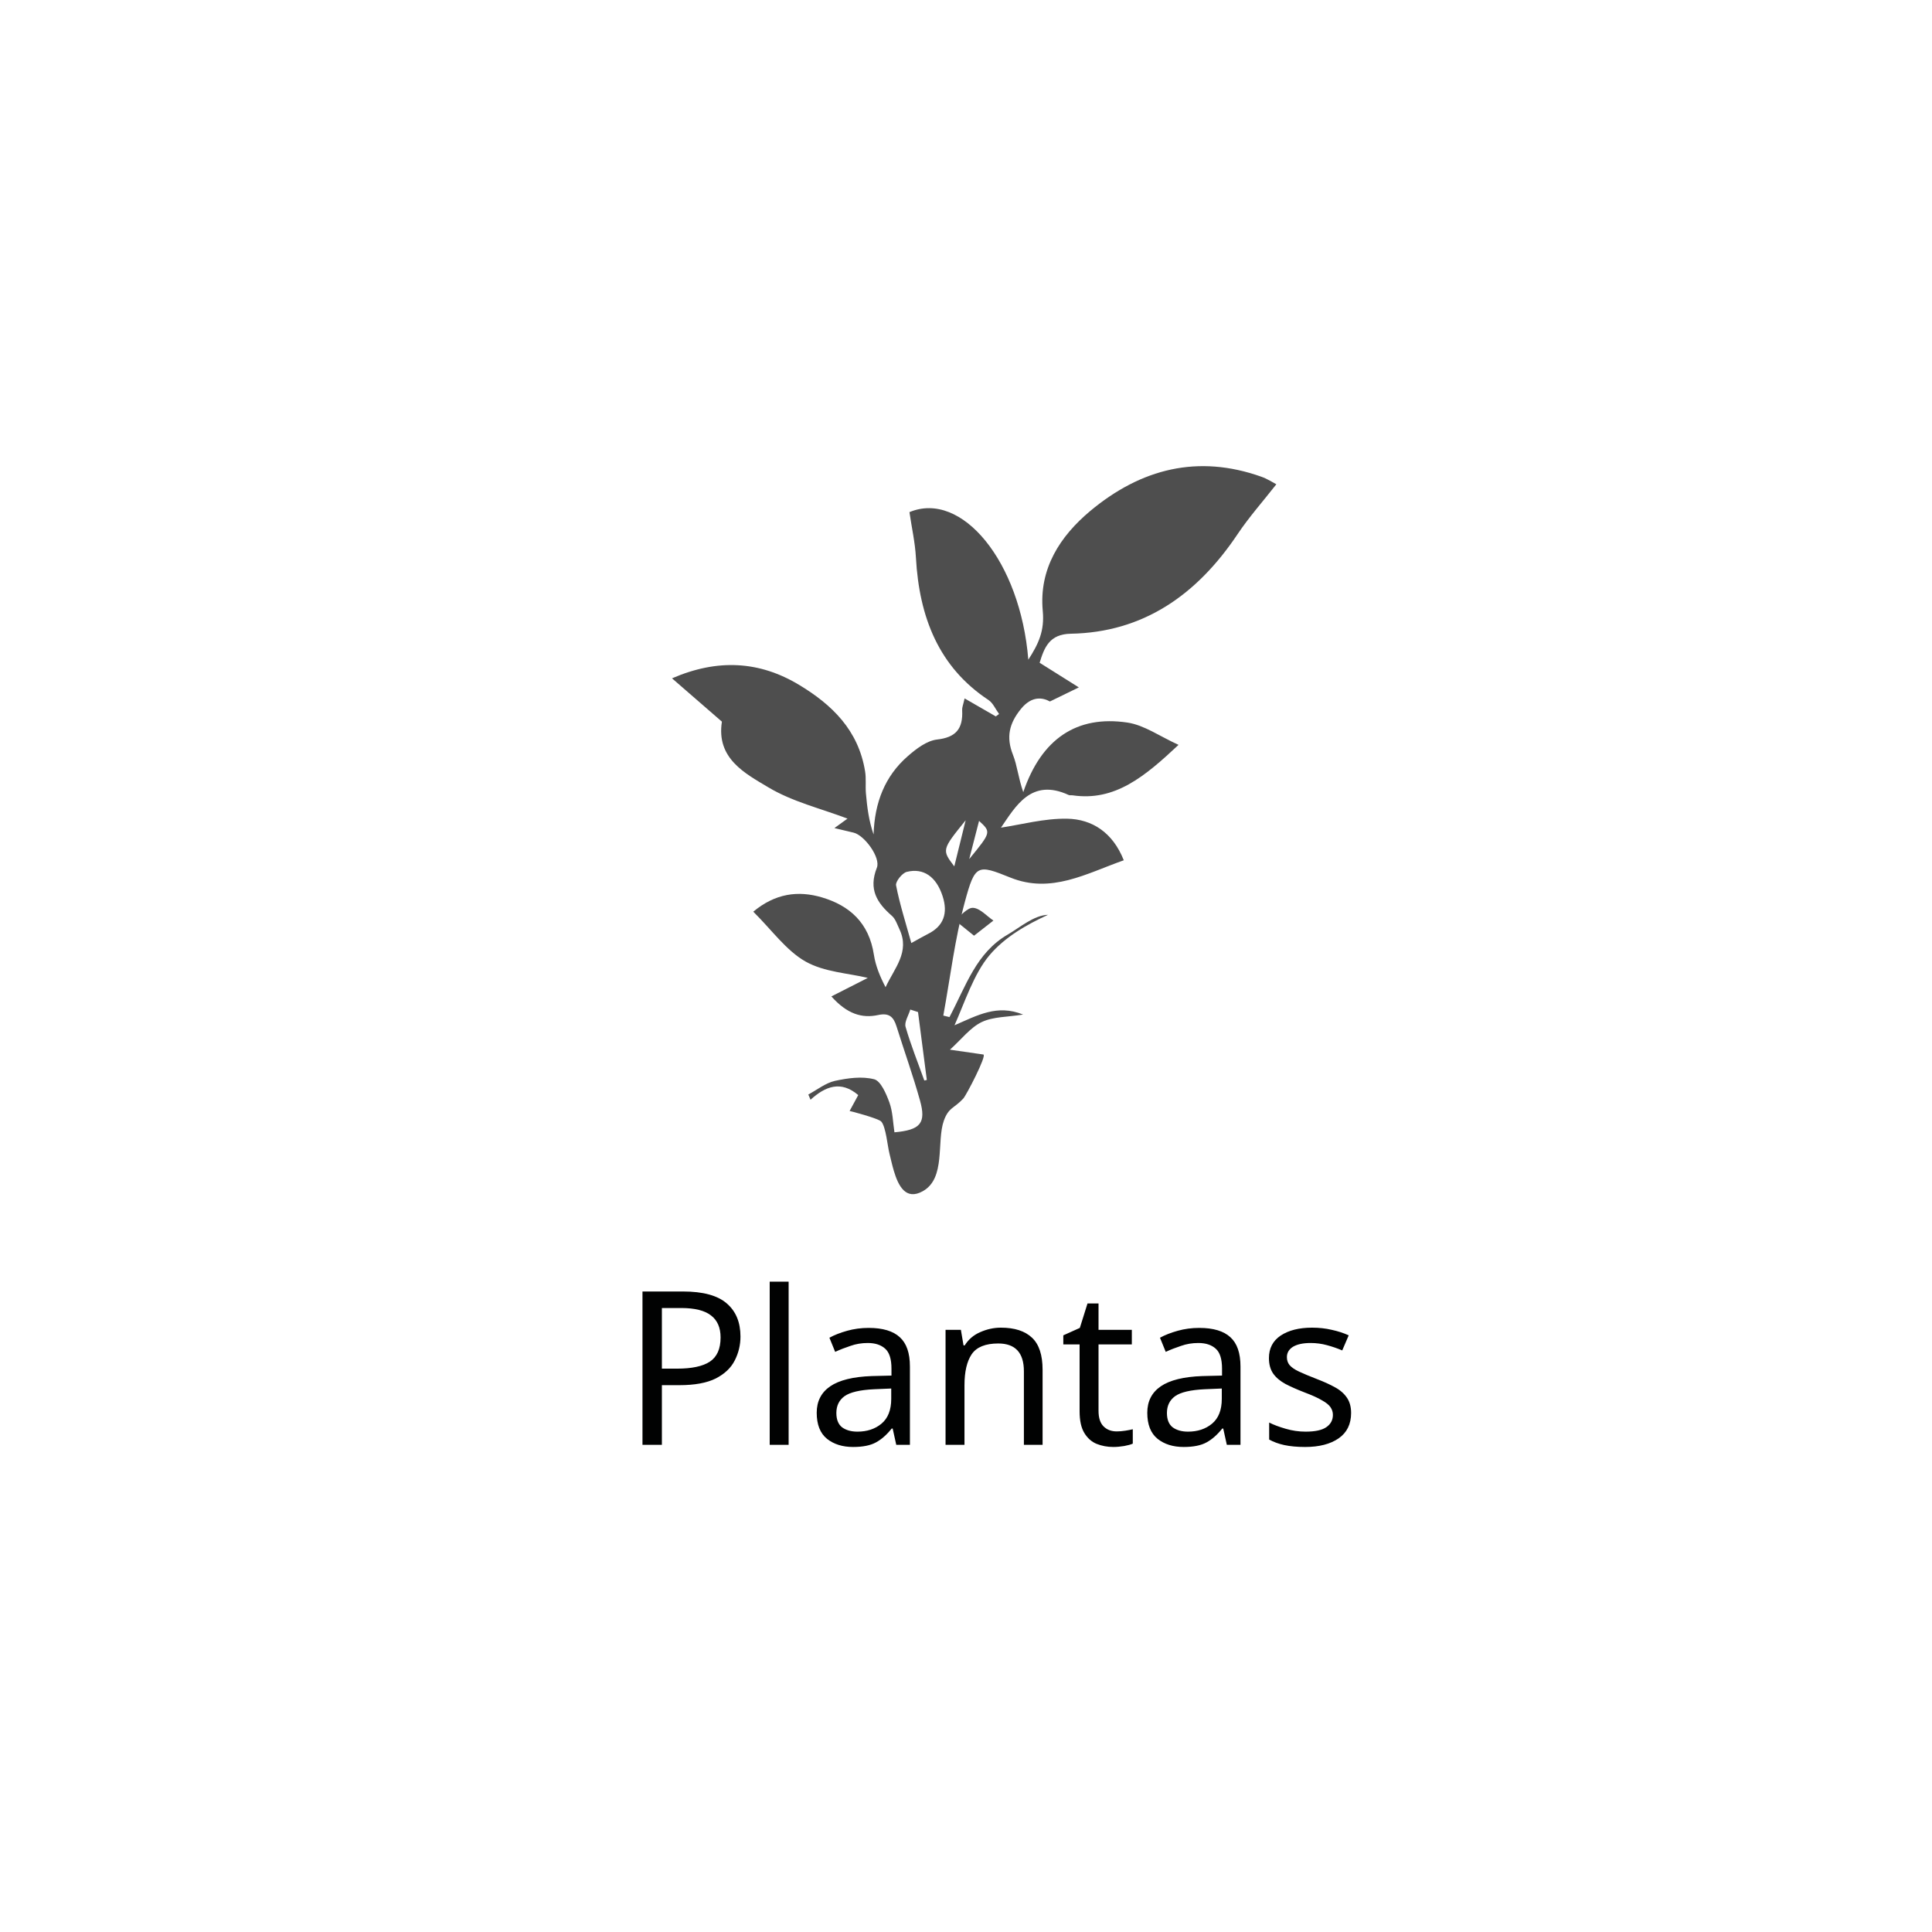
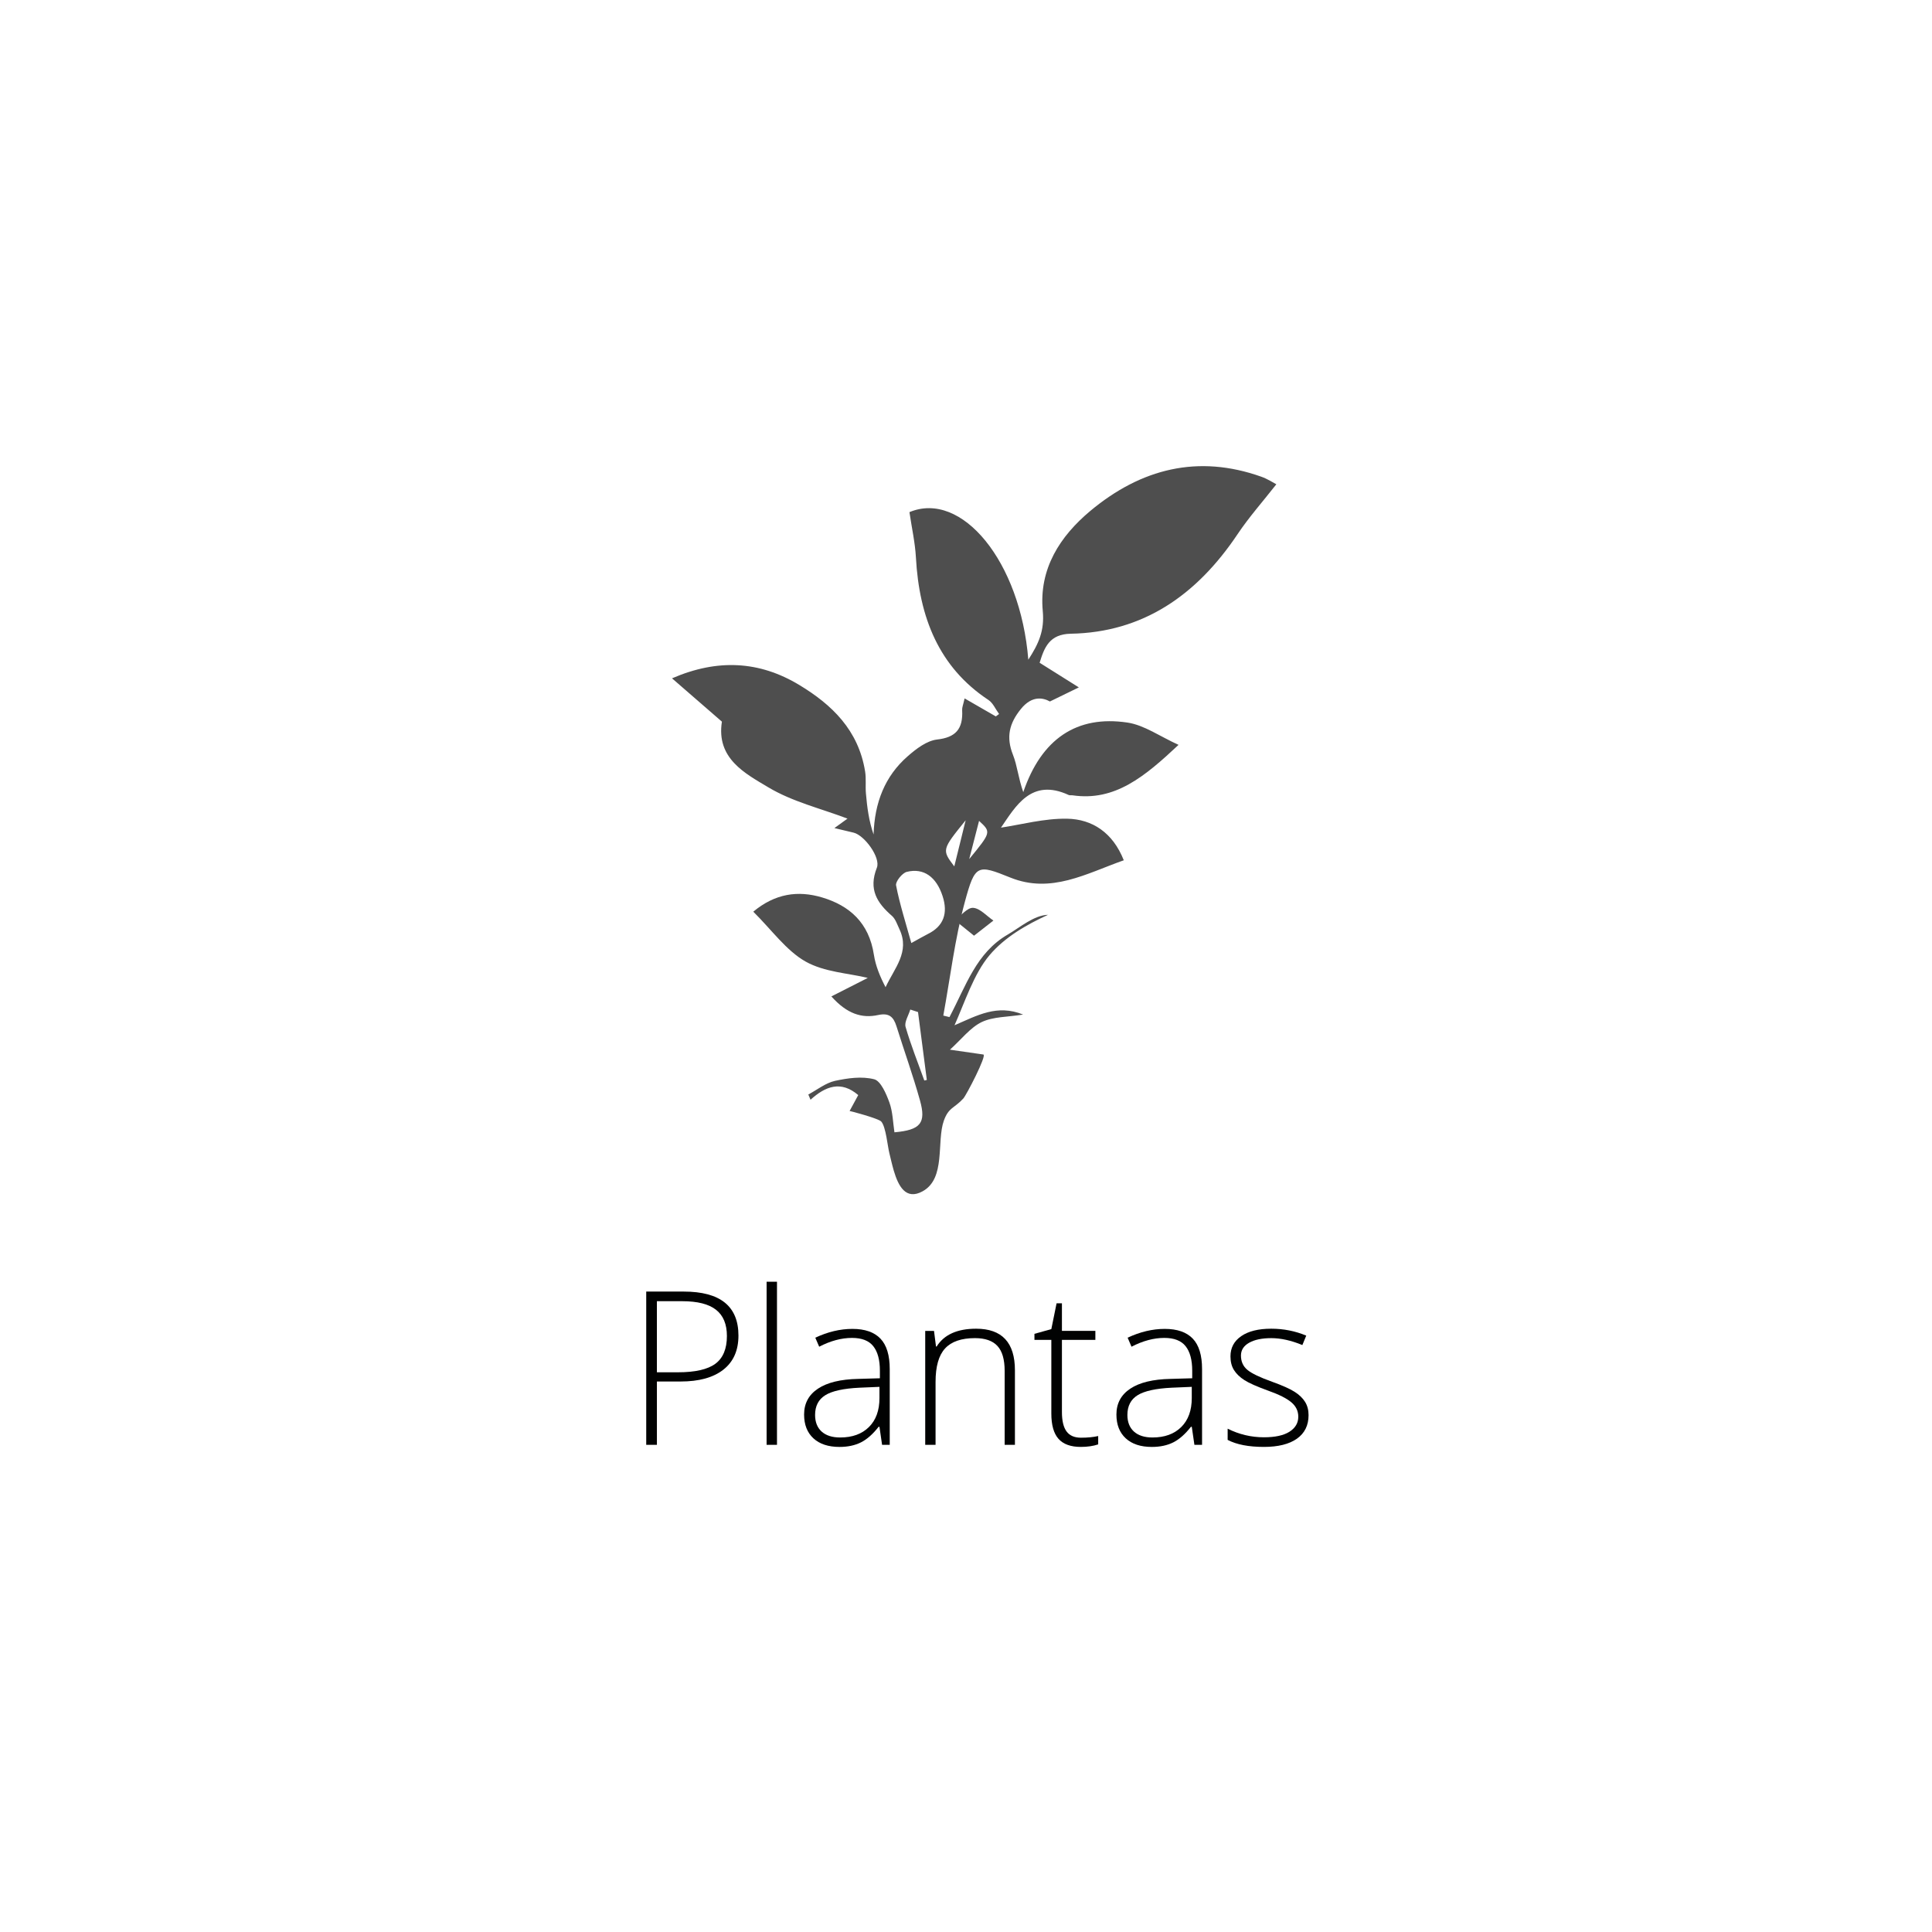
<svg xmlns="http://www.w3.org/2000/svg" version="1.1" id="Capa_1" x="0px" y="0px" width="126px" height="126px" viewBox="0 0 126 126" enable-background="new 0 0 126 126" xml:space="preserve">
  <g>
    <g>
      <g>
        <path fill-rule="evenodd" clip-rule="evenodd" fill="#4E4E4E" d="M58.291,76.35c-0.117-0.398-0.203-0.801-0.283-1.116     c-0.123-0.468-0.227-1.738-0.535-2.09c-0.184-0.206-2.059-0.7-2.064-0.688c0.17-0.315,0.357-0.66,0.563-1.038     c-1.129-0.964-2.139-0.577-3.111,0.304c-0.049-0.115-0.098-0.229-0.145-0.341c0.576-0.307,1.125-0.751,1.734-0.889     c0.834-0.18,1.756-0.313,2.563-0.105c0.426,0.111,0.781,0.936,0.99,1.509c0.223,0.614,0.232,1.312,0.33,1.95     c1.707-0.15,2.076-0.605,1.668-2.071c-0.455-1.632-1.029-3.227-1.535-4.844c-0.199-0.636-0.5-0.884-1.197-0.734     c-1.053,0.229-2.023-0.066-3.049-1.213c0.918-0.468,1.705-0.866,2.375-1.207c-1.262-0.311-2.824-0.372-4.064-1.071     c-1.256-0.713-2.199-2.056-3.404-3.249c1.432-1.192,2.924-1.394,4.486-0.929c1.785,0.532,3.063,1.646,3.381,3.745     c0.113,0.728,0.404,1.427,0.76,2.11c0.578-1.247,1.602-2.3,0.908-3.777c-0.145-0.309-0.264-0.679-0.496-0.879     c-0.963-0.838-1.539-1.721-0.98-3.135c0.264-0.655-0.807-2.122-1.52-2.29c-0.332-0.082-0.672-0.16-1.248-0.297     c0.453-0.322,0.682-0.493,0.854-0.617c-1.76-0.667-3.592-1.102-5.154-2.035c-1.539-0.918-3.416-1.891-3.037-4.289     c-1.086-0.943-2.104-1.829-3.254-2.825c2.957-1.282,5.697-1.145,8.318,0.444c2.096,1.269,3.838,2.92,4.275,5.629     c0.076,0.465,0.012,0.957,0.053,1.43c0.078,0.898,0.191,1.792,0.5,2.68c0.064-2.08,0.738-3.802,2.221-5.098     c0.555-0.487,1.244-1.016,1.918-1.094c1.211-0.136,1.705-0.68,1.637-1.922c-0.01-0.166,0.064-0.333,0.16-0.759     c0.738,0.423,1.387,0.8,2.035,1.173c0.072-0.052,0.141-0.103,0.213-0.157c-0.227-0.308-0.395-0.717-0.691-0.913     c-3.246-2.146-4.518-5.403-4.732-9.291c-0.055-0.987-0.277-1.962-0.422-2.961c3.402-1.425,7.236,3.205,7.752,9.623     c0.67-1.033,1.063-1.888,0.943-3.167c-0.26-2.774,1.135-4.887,3.09-6.527c3.332-2.783,7.051-3.7,11.16-2.24     c0.418,0.147,0.799,0.401,0.982,0.495c-0.871,1.115-1.775,2.129-2.531,3.258c-2.672,3.99-6.182,6.404-10.879,6.488     c-1.385,0.026-1.721,0.891-2.027,1.894c0.936,0.584,1.813,1.136,2.557,1.606c-0.469,0.229-1.037,0.503-1.887,0.919     c-0.441-0.247-1.17-0.404-1.891,0.488c-0.762,0.941-0.979,1.831-0.516,2.995c0.277,0.699,0.342,1.491,0.67,2.429     c1.188-3.48,3.49-5.03,6.795-4.537c1.098,0.166,2.119,0.905,3.332,1.454c-2.199,2.061-4.148,3.701-6.922,3.289     c-0.084-0.011-0.178,0.013-0.246-0.021c-2.439-1.124-3.459,0.744-4.414,2.131c1.322-0.198,2.824-0.609,4.313-0.584     c1.639,0.031,2.98,0.901,3.697,2.712c-2.449,0.865-4.736,2.202-7.395,1.129c-2.143-0.864-2.303-0.884-2.971,1.588     c-0.652,2.412-0.951,4.935-1.404,7.411c0.133,0.031,0.266,0.066,0.402,0.099c1.092-2.071,1.748-4.192,3.801-5.383     c0.795-0.463,1.707-1.262,2.627-1.288c-1.377,0.634-2.797,1.431-3.814,2.632c-1.027,1.213-1.631,3.11-2.285,4.573     c1.486-0.642,2.781-1.389,4.473-0.699c-1.014,0.165-1.943,0.131-2.699,0.489c-0.746,0.36-1.316,1.119-2.072,1.802     c0.961,0.138,1.57,0.226,2.178,0.314c0.252,0.035-1.115,2.668-1.307,2.871c-0.59,0.644-0.951,0.563-1.268,1.441     c-0.488,1.366,0.146,3.77-1.385,4.609C59.072,78.298,58.586,77.346,58.291,76.35z M59.434,61.503     c0.498-0.272,0.783-0.441,1.076-0.589c1.037-0.512,1.326-1.359,0.963-2.474c-0.406-1.25-1.229-1.854-2.336-1.579     c-0.295,0.072-0.748,0.637-0.697,0.883C58.676,58.961,59.059,60.148,59.434,61.503z M59.871,66.004     c-0.168-0.054-0.336-0.106-0.504-0.164c-0.113,0.38-0.396,0.815-0.309,1.126c0.344,1.19,0.807,2.338,1.223,3.502     c0.057-0.012,0.109-0.025,0.164-0.037C60.252,68.956,60.063,67.479,59.871,66.004z M62.236,56.503     c0.234-0.944,0.443-1.794,0.742-3.007C61.42,55.423,61.42,55.423,62.236,56.503z M63.209,56.028     c1.438-1.757,1.438-1.757,0.643-2.493C63.627,54.407,63.418,55.219,63.209,56.028z" />
        <path fill-rule="evenodd" clip-rule="evenodd" fill="#4E4E4E" d="M63.523,61.024c-0.498-0.403-0.873-0.704-1.25-1.011     c0.396-0.289,0.809-0.828,1.189-0.806c0.455,0.028,0.885,0.534,1.326,0.829C64.41,60.336,64.029,60.63,63.523,61.024z" />
      </g>
    </g>
-     <text transform="matrix(1 0 0 1 40.5415 94.2275)" fill="#010202" font-family="'OpenSans-Light'" font-size="14">Plantas</text>
+     <g>
+       <path fill="#010202" d="M48.16,87.104c0,0.966-0.328,1.707-0.984,2.222s-1.586,0.772-2.789,0.772h-1.545v4.129h-0.697v-9.994    h2.447C46.97,84.233,48.16,85.19,48.16,87.104z M42.841,89.497h1.374c1.125,0,1.939-0.186,2.44-0.557    c0.501-0.372,0.752-0.975,0.752-1.809c0-0.771-0.237-1.341-0.711-1.712c-0.474-0.372-1.208-0.558-2.201-0.558h-1.654V89.497z" />
+       <path fill="#010202" d="M50.673,94.228h-0.677V83.591h0.677V94.228z" />
+       <path fill="#010202" d="M57.527,94.228l-0.171-1.176h-0.055c-0.374,0.479-0.758,0.817-1.152,1.016    c-0.394,0.197-0.86,0.297-1.398,0.297c-0.729,0-1.296-0.187-1.702-0.561s-0.608-0.891-0.608-1.552    c0-0.725,0.302-1.287,0.906-1.688s1.478-0.613,2.622-0.636l1.415-0.041v-0.492c0-0.706-0.144-1.239-0.431-1.6    s-0.75-0.54-1.388-0.54c-0.688,0-1.401,0.191-2.14,0.574l-0.253-0.588c0.816-0.383,1.623-0.574,2.42-0.574    c0.816,0,1.425,0.212,1.829,0.636s0.605,1.085,0.605,1.982v4.942H57.527z M54.793,93.749c0.793,0,1.418-0.227,1.876-0.68    c0.458-0.454,0.687-1.084,0.687-1.891v-0.731l-1.299,0.055c-1.043,0.05-1.788,0.213-2.232,0.489    c-0.444,0.275-0.667,0.705-0.667,1.288c0,0.465,0.143,0.826,0.427,1.084C53.871,93.62,54.273,93.749,54.793,93.749z" />
+       <path fill="#010202" d="M65.521,94.228v-4.819c0-0.747-0.157-1.291-0.472-1.63c-0.314-0.34-0.802-0.51-1.463-0.51    c-0.889,0-1.539,0.225-1.952,0.674c-0.413,0.448-0.619,1.177-0.619,2.184v4.102H60.34v-7.431h0.574l0.13,1.019h0.041    c0.483-0.774,1.342-1.162,2.577-1.162c1.686,0,2.529,0.904,2.529,2.714v4.86H65.521z" />
+       <path fill="#010202" d="M70.5,93.763c0.428,0,0.802-0.036,1.121-0.109V94.2c-0.328,0.109-0.707,0.164-1.135,0.164    c-0.656,0-1.141-0.176-1.453-0.526s-0.468-0.902-0.468-1.654v-4.799h-1.101v-0.396l1.101-0.308l0.342-1.682h0.349v1.798h2.181    v0.588h-2.181v4.703c0,0.569,0.1,0.991,0.301,1.265S70.071,93.763,70.5,93.763z" />
+       <path fill="#010202" d="M77.896,94.228l-0.171-1.176H77.67c-0.374,0.479-0.758,0.817-1.152,1.016    c-0.394,0.197-0.86,0.297-1.398,0.297c-0.729,0-1.296-0.187-1.702-0.561s-0.608-0.891-0.608-1.552    c0-0.725,0.302-1.287,0.906-1.688s1.478-0.613,2.622-0.636l1.415-0.041v-0.492c0-0.706-0.144-1.239-0.431-1.6    s-0.75-0.54-1.388-0.54c-0.688,0-1.401,0.191-2.14,0.574l-0.253-0.588c0.816-0.383,1.623-0.574,2.42-0.574    c0.816,0,1.425,0.212,1.829,0.636s0.605,1.085,0.605,1.982v4.942H77.896z M75.161,93.749c0.793,0,1.418-0.227,1.876-0.68    c0.458-0.454,0.687-1.084,0.687-1.891v-0.731l-1.299,0.055c-1.043,0.05-1.788,0.213-2.232,0.489    c-0.444,0.275-0.667,0.705-0.667,1.288c0,0.465,0.143,0.826,0.427,1.084C74.239,93.62,74.642,93.749,75.161,93.749z" />
+       <path fill="#010202" d="M85.341,92.293c0,0.665-0.253,1.177-0.759,1.535c-0.506,0.357-1.224,0.536-2.153,0.536    c-0.994,0-1.782-0.152-2.365-0.458v-0.731c0.748,0.374,1.536,0.561,2.365,0.561c0.734,0,1.291-0.122,1.671-0.365    c0.38-0.244,0.571-0.569,0.571-0.975c0-0.374-0.151-0.688-0.455-0.943s-0.801-0.506-1.494-0.752    c-0.743-0.269-1.265-0.5-1.565-0.693c-0.301-0.194-0.527-0.413-0.68-0.656c-0.153-0.244-0.229-0.542-0.229-0.893    c0-0.556,0.233-0.996,0.701-1.319s1.12-0.485,1.958-0.485c0.802,0,1.563,0.15,2.283,0.451l-0.253,0.615    c-0.729-0.301-1.406-0.451-2.03-0.451c-0.606,0-1.087,0.101-1.442,0.301s-0.533,0.479-0.533,0.834c0,0.388,0.138,0.697,0.414,0.93    s0.814,0.492,1.617,0.779c0.67,0.241,1.158,0.459,1.463,0.653c0.305,0.193,0.534,0.413,0.687,0.659S85.341,91.96,85.341,92.293z" />
+     </g>
  </g>
  <g id="Grabar_-_Gris_1_">
</g>
  <g id="Grabar_-_Gris">
</g>
</svg>
